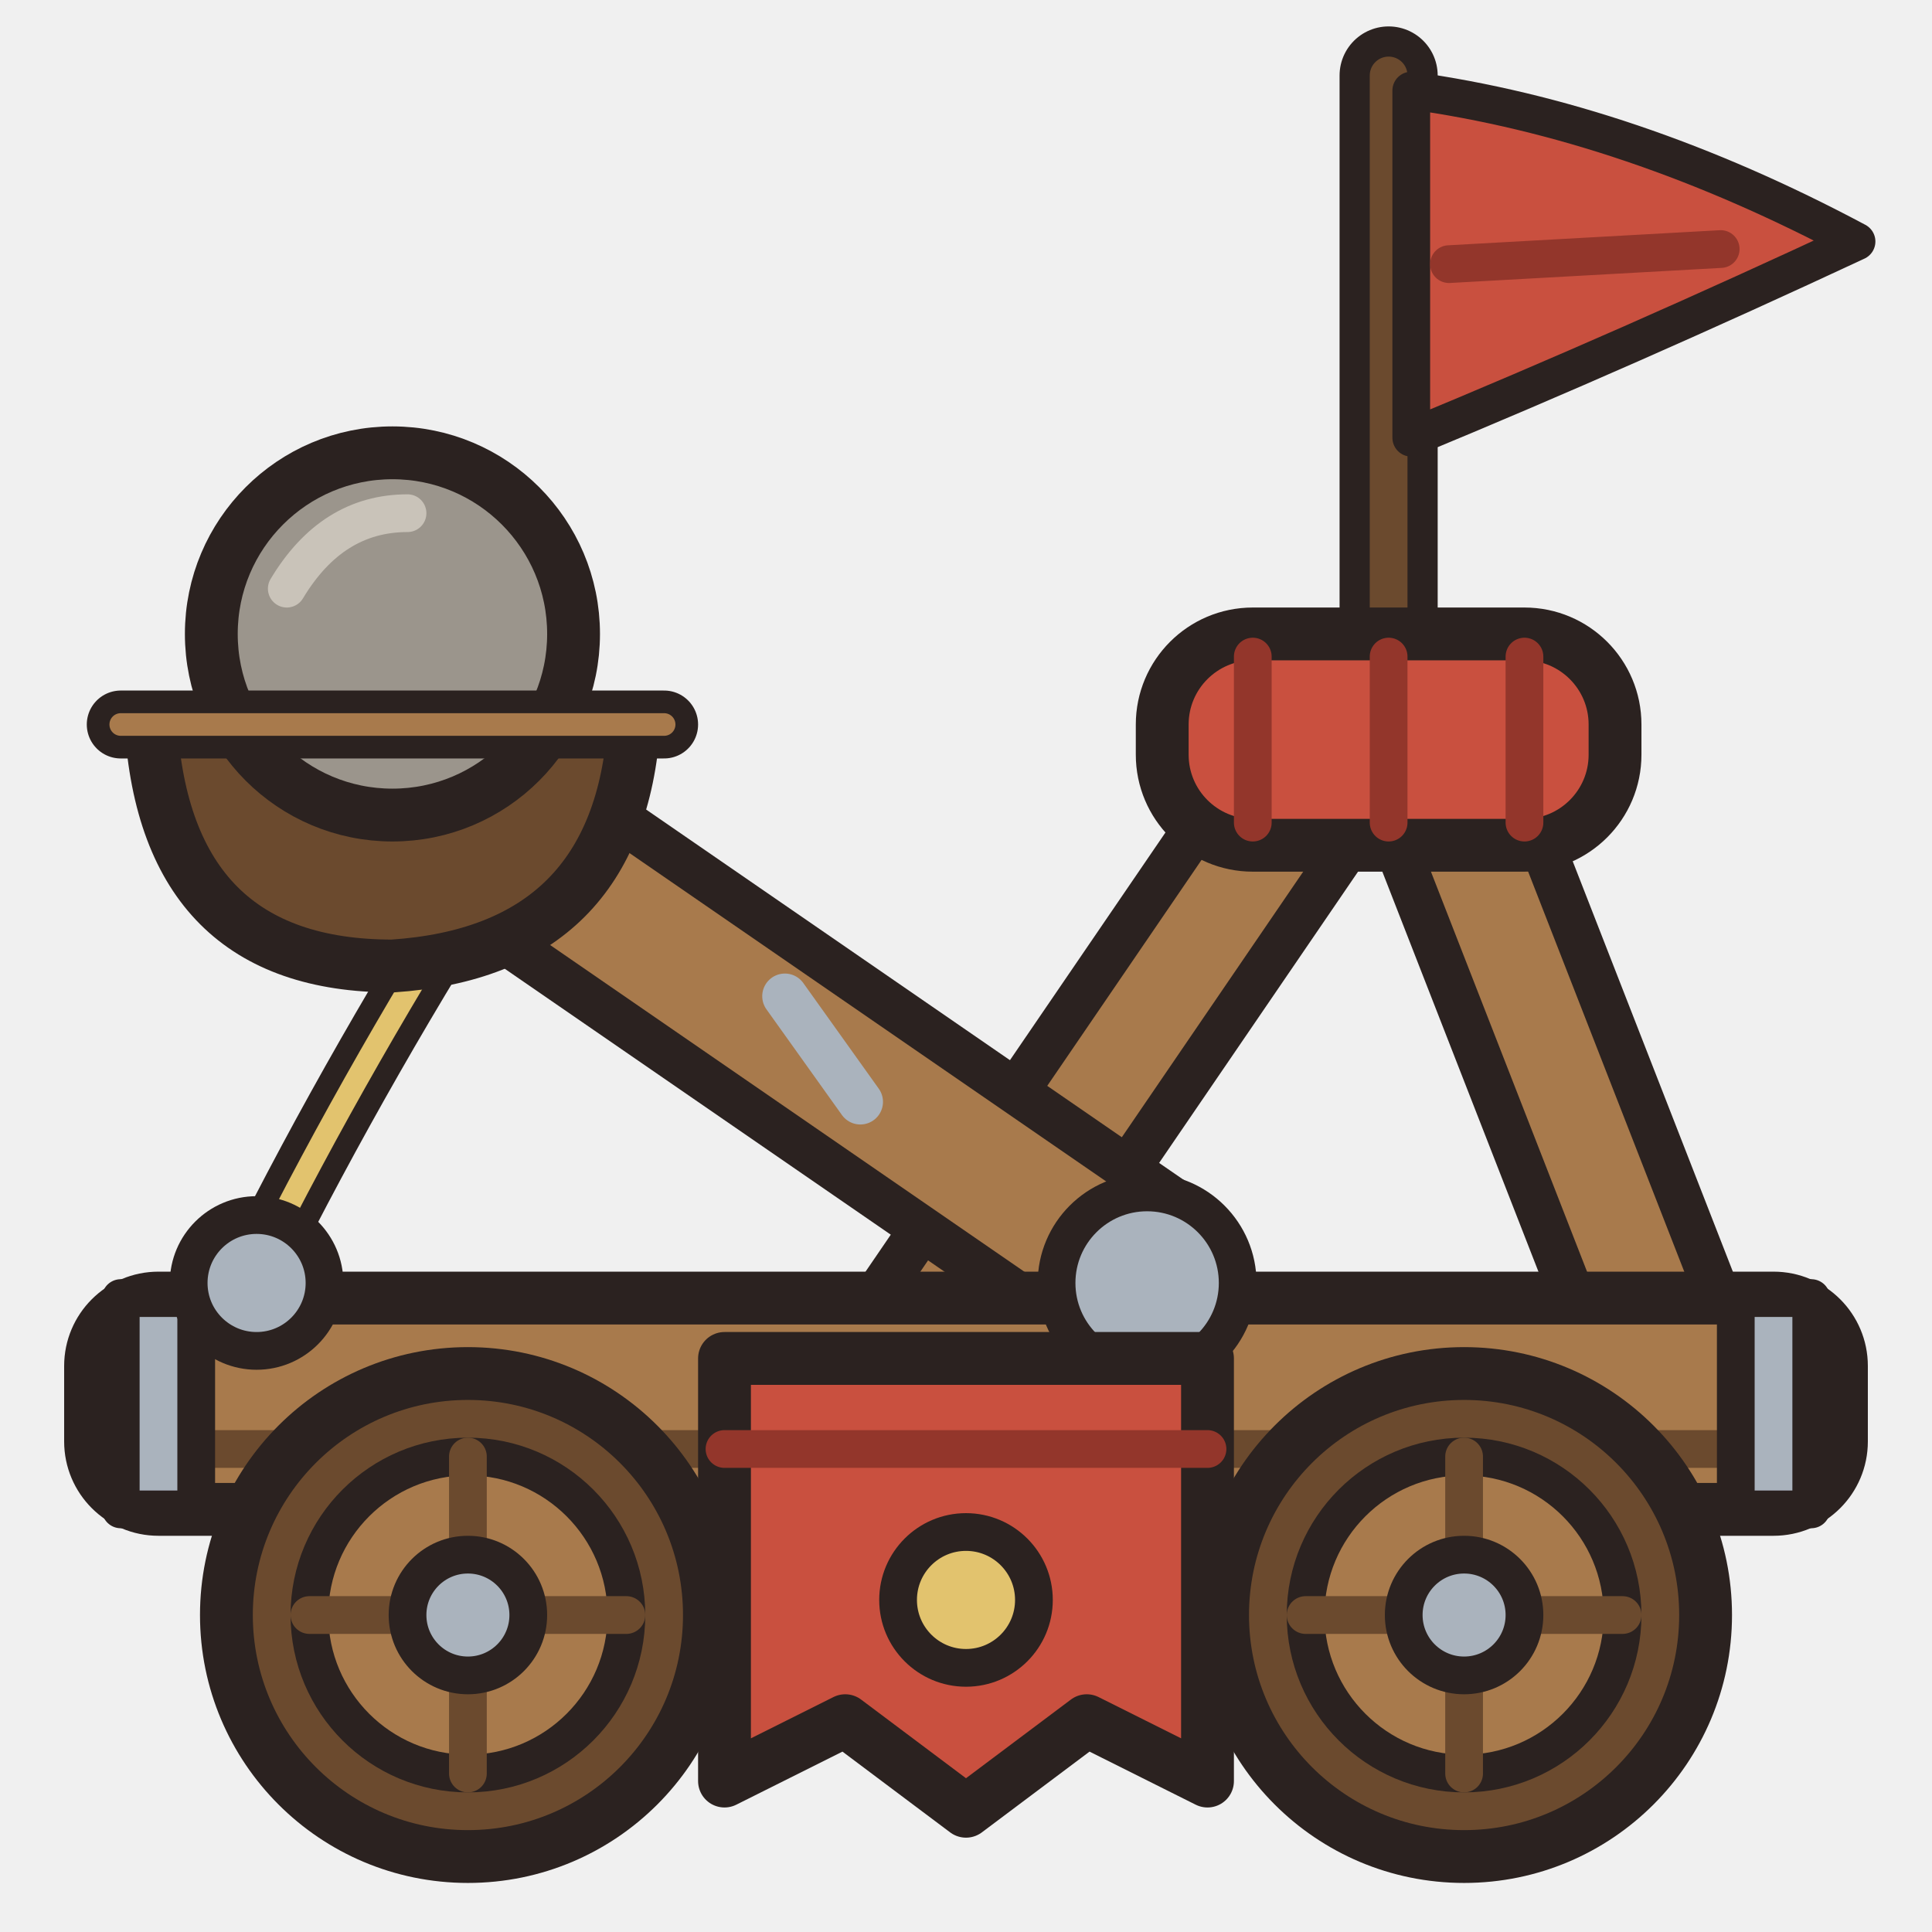
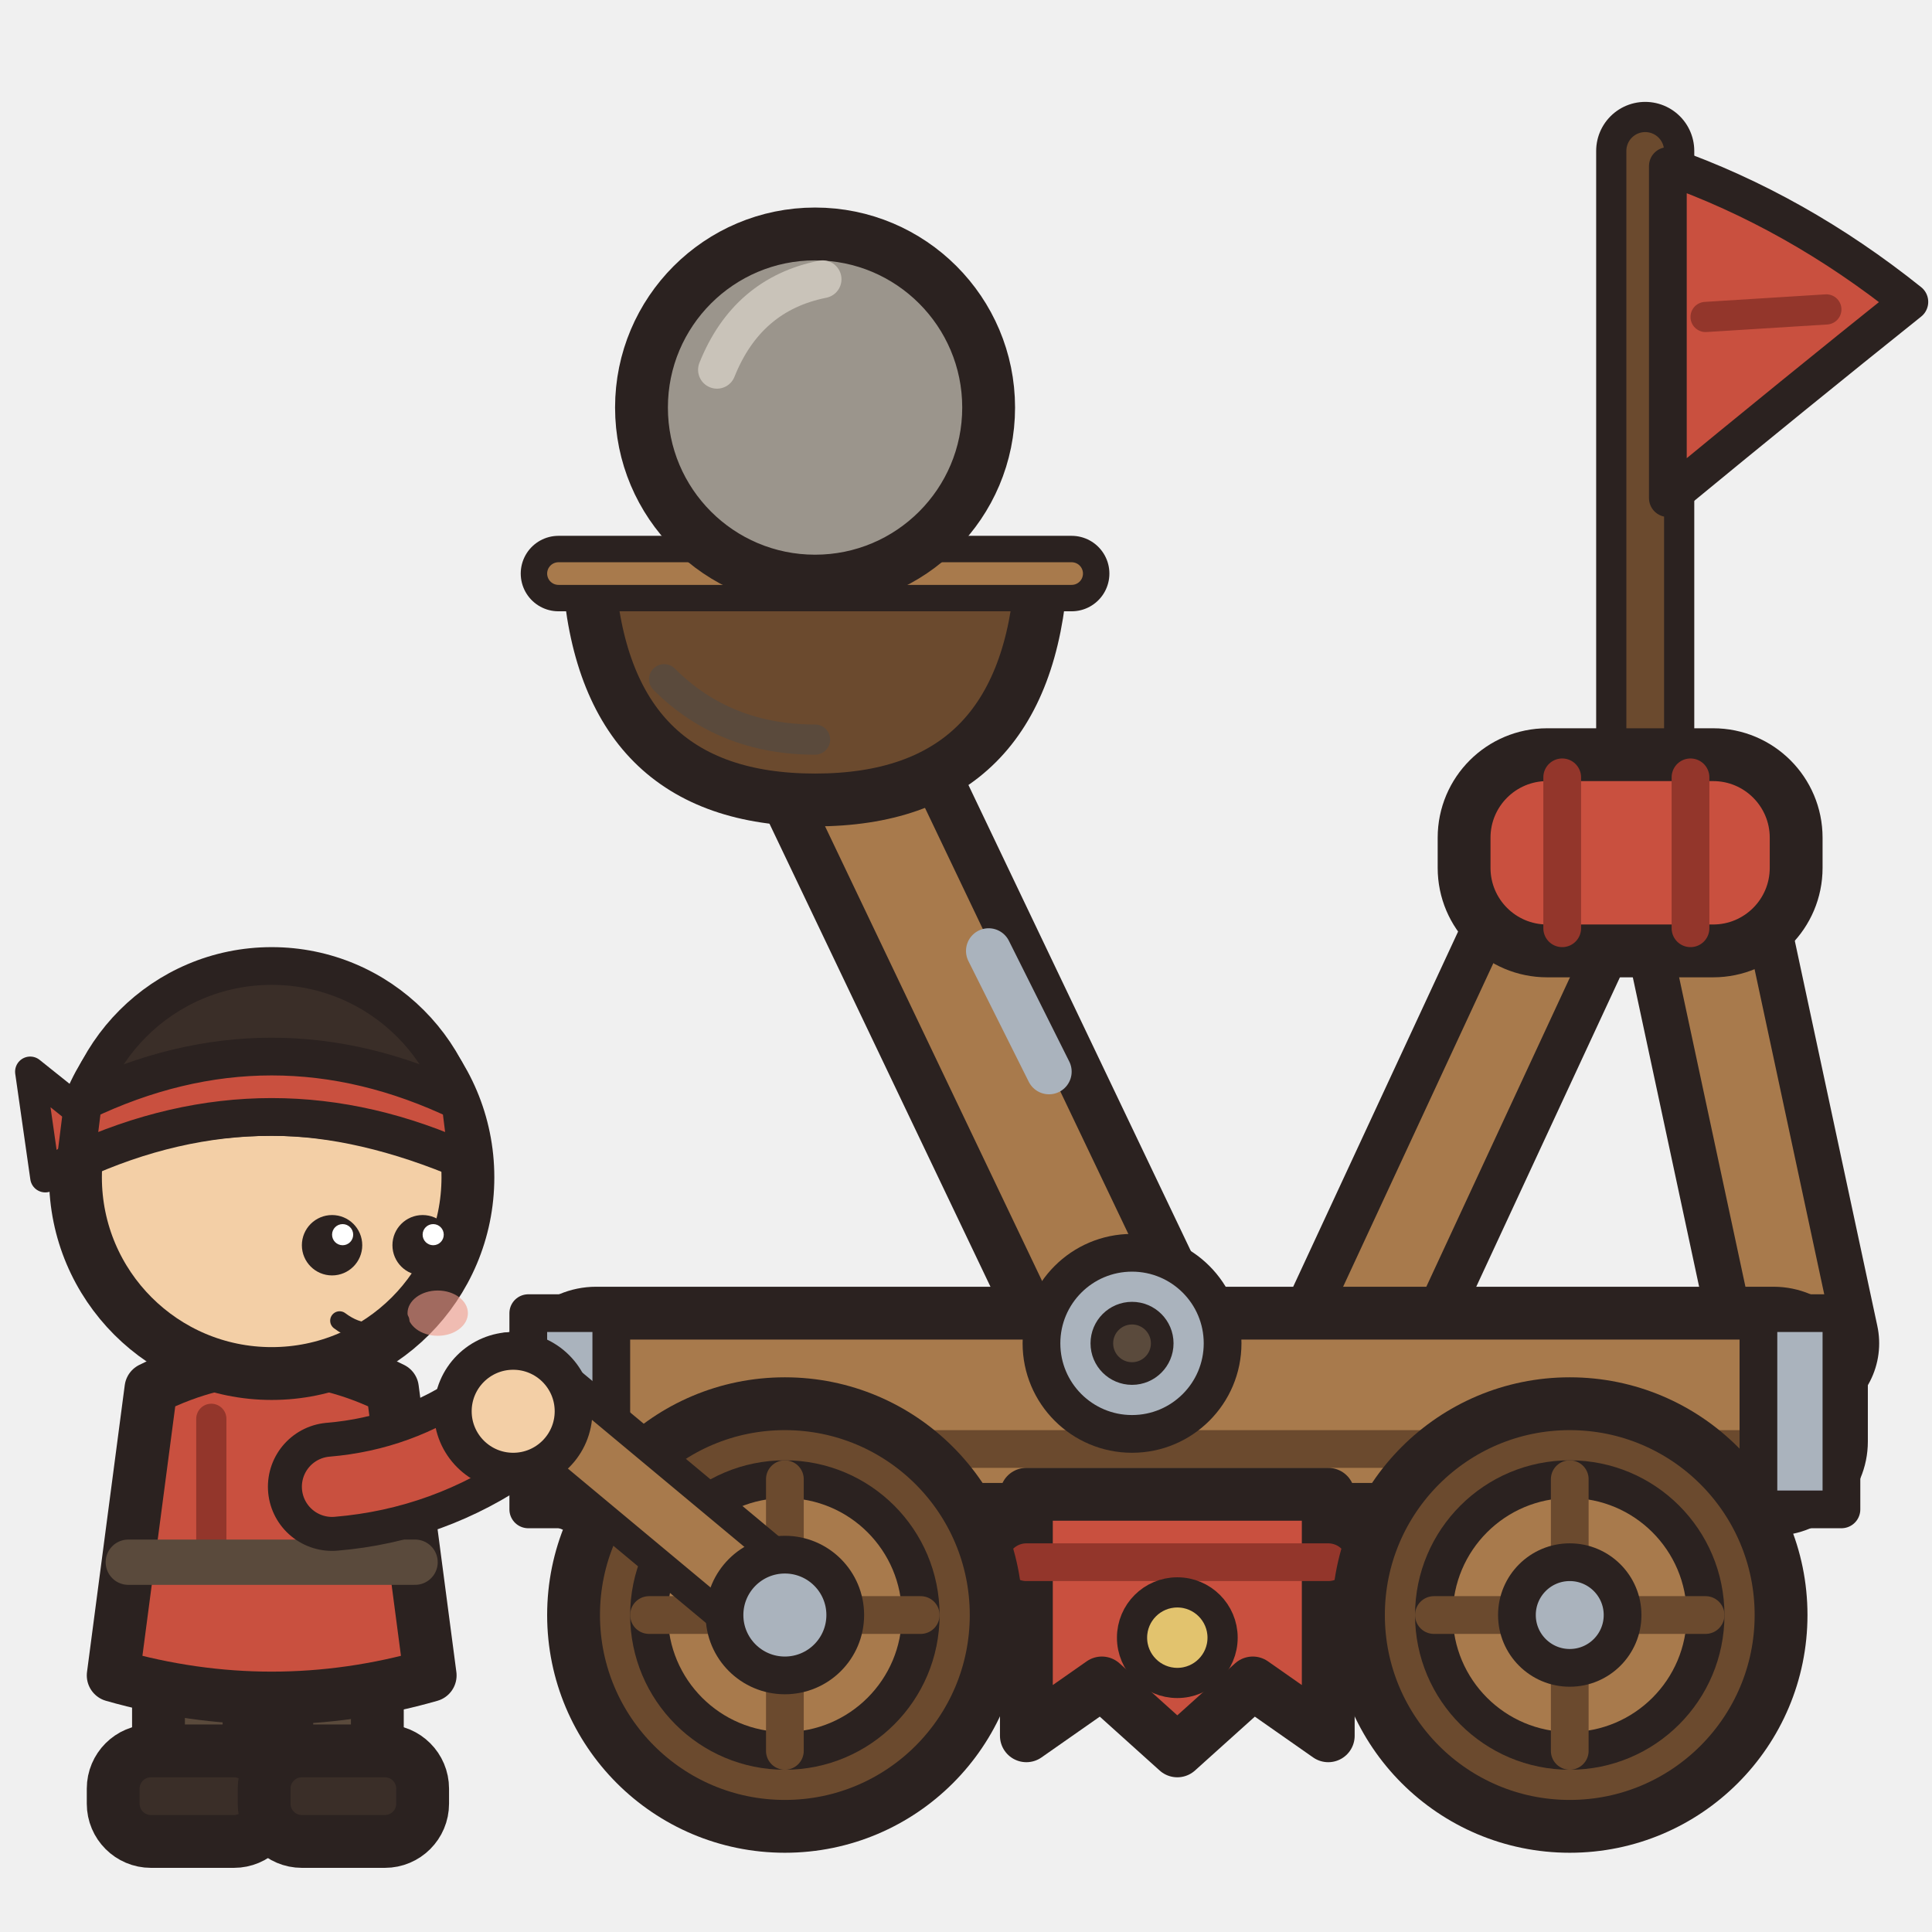
<svg xmlns="http://www.w3.org/2000/svg" viewBox="0 0 256 256" width="256" height="256">
  <g stroke="#2b2220" stroke-width="7" stroke-linejoin="round" stroke-linecap="round">
-     <line x1="184" y1="96" x2="184" y2="10" stroke-width="13" />
-     <line x1="184" y1="96" x2="184" y2="10" stroke="#6b4a2e" stroke-width="5" />
-     <path d="M187 12 Q216 16 246 32 Q216 46 187 58 Z" fill="#c9503f" stroke-width="5" />
-     <path d="M192 35 L228 33" stroke="#93362b" stroke-width="5" />
-     <line x1="120" y1="182" x2="176" y2="100" stroke-width="24" />
-     <line x1="120" y1="182" x2="176" y2="100" stroke="#a87a4c" stroke-width="12" />
-     <line x1="222" y1="182" x2="190" y2="100" stroke-width="24" />
-     <line x1="222" y1="182" x2="190" y2="100" stroke="#a87a4c" stroke-width="12" />
-     <rect x="154" y="84" width="60" height="28" rx="12" fill="#c9503f" />
-     <path d="M166 87 L166 109 M184 87 L184 109 M202 87 L202 109" stroke="#93362b" stroke-width="5" />
-     <path d="M66 112 Q48 140 34 168" fill="none" stroke-width="9" />
-     <path d="M66 112 Q48 140 34 168" fill="none" stroke="#e2c36e" stroke-width="3" />
-     <line x1="152" y1="170" x2="62" y2="108" stroke-width="28" />
-     <line x1="152" y1="170" x2="62" y2="108" stroke="#a87a4c" stroke-width="16" />
-     <path d="M104 132 L114 146" stroke="#aab3bd" stroke-width="6" />
-     <path d="M20 96 Q22 128 52 128 Q82 126 84 96 Z" fill="#6b4a2e" />
-     <circle cx="52" cy="84" r="24" fill="#9b958c" />
-     <path d="M38 78 Q44 68 54 68" fill="none" stroke="#c9c3b9" stroke-width="5" />
-     <path d="M16 96 L88 96" stroke-width="9" />
-     <path d="M16 96 L88 96" stroke="#a87a4c" stroke-width="3" />
-     <rect x="12" y="172" width="232" height="28" rx="9" fill="#a87a4c" />
-     <path d="M20 192 L236 192" stroke="#6b4a2e" stroke-width="5" />
-     <rect x="16" y="172" width="10" height="28" fill="#aab3bd" stroke-width="5" />
-     <rect x="230" y="172" width="10" height="28" fill="#aab3bd" stroke-width="5" />
-     <circle cx="152" cy="170" r="12" fill="#aab3bd" stroke-width="5" />
-     <circle cx="34" cy="170" r="9" fill="#aab3bd" stroke-width="5" />
-     <path d="M96 180 L160 180 L160 236 L144 228 L128 240 L112 228 L96 236 Z" fill="#c9503f" />
-     <path d="M96 192 L160 192" stroke="#93362b" stroke-width="5" />
-     <circle cx="128" cy="212" r="9" fill="#e2c36e" stroke-width="5" />
-     <circle cx="62" cy="214" r="32" fill="#6b4a2e" />
-     <circle cx="62" cy="214" r="21" fill="#a87a4c" stroke-width="5" />
-     <path d="M41 214 L83 214 M62 193 L62 235" stroke="#6b4a2e" stroke-width="5" />
-     <circle cx="62" cy="214" r="8" fill="#aab3bd" stroke-width="5" />
-     <circle cx="194" cy="214" r="32" fill="#6b4a2e" />
-     <circle cx="194" cy="214" r="21" fill="#a87a4c" stroke-width="5" />
-     <path d="M173 214 L215 214 M194 193 L194 235" stroke="#6b4a2e" stroke-width="5" />
-     <circle cx="194" cy="214" r="8" fill="#aab3bd" stroke-width="5" />
+     <line x1="218" y1="104" x2="218" y2="20" stroke-width="13" />
+     <line x1="218" y1="104" x2="218" y2="20" stroke="#6b4a2e" stroke-width="5" />
+     <path d="M221 22 Q238 28 253 40 Q238 52 221 66 Z" fill="#c9503f" stroke-width="5" />
+     <path d="M226 42 L242 41" stroke="#93362b" stroke-width="4" />
+     <line x1="180" y1="178" x2="206" y2="122" stroke-width="22" />
+     <line x1="180" y1="178" x2="206" y2="122" stroke="#a87a4c" stroke-width="10" />
+     <line x1="238" y1="178" x2="226" y2="122" stroke-width="22" />
+     <line x1="238" y1="178" x2="226" y2="122" stroke="#a87a4c" stroke-width="10" />
+     <rect x="194" y="100" width="44" height="26" rx="11" fill="#c9503f" />
+     <path d="M207 103 L207 123 M224 103 L224 123" stroke="#93362b" stroke-width="5" />
+     <line x1="154" y1="188" x2="112" y2="100" stroke-width="26" />
+     <line x1="154" y1="188" x2="112" y2="100" stroke="#a87a4c" stroke-width="13" />
+     <path d="M131 126 L139 142" stroke="#aab3bd" stroke-width="6" />
+     <path d="M78 76 Q80 106 108 106 Q136 106 138 76 Z" fill="#6b4a2e" />
+     <path d="M88 90 Q96 98 108 98" fill="none" stroke="#5a4a3c" stroke-width="4" />
+     <path d="M74 76 L142 76" stroke-width="10" />
+     <path d="M74 76 L142 76" stroke="#a87a4c" stroke-width="3" />
+     <circle cx="108" cy="54" r="23" fill="#9b958c" />
+     <path d="M95 49 Q99 39 109 37" fill="none" stroke="#c9c3b9" stroke-width="5" />
+     <rect x="70" y="174" width="174" height="26" rx="9" fill="#a87a4c" />
+     <path d="M80 192 L234 192" stroke="#6b4a2e" stroke-width="5" />
+     <rect x="70" y="174" width="11" height="26" fill="#aab3bd" stroke-width="5" />
+     <rect x="233" y="174" width="11" height="26" fill="#aab3bd" stroke-width="5" />
+     <circle cx="150" cy="178" r="12" fill="#aab3bd" stroke-width="5" />
+     <circle cx="150" cy="178" r="4" fill="#5a4a3c" stroke-width="3" />
+     <path d="M136 198 L176 198 L176 230 L166 223 L156 232 L146 223 L136 230 Z" fill="#c9503f" />
+     <path d="M136 207 L176 207" stroke="#93362b" stroke-width="5" />
+     <circle cx="156" cy="217" r="6" fill="#e2c36e" stroke-width="4" />
+     <circle cx="104" cy="214" r="28" fill="#6b4a2e" />
+     <circle cx="104" cy="214" r="18" fill="#a87a4c" stroke-width="5" />
+     <path d="M86 214 L122 214 M104 196 L104 232" stroke="#6b4a2e" stroke-width="5" />
+     <circle cx="208" cy="214" r="28" fill="#6b4a2e" />
+     <circle cx="208" cy="214" r="18" fill="#a87a4c" stroke-width="5" />
+     <path d="M190 214 L226 214 M208 196 L208 232" stroke="#6b4a2e" stroke-width="5" />
+     <circle cx="208" cy="214" r="7" fill="#aab3bd" stroke-width="5" />
+     <line x1="104" y1="214" x2="68" y2="184" stroke-width="15" />
+     <line x1="104" y1="214" x2="68" y2="184" stroke="#a87a4c" stroke-width="7" />
+     <circle cx="104" cy="214" r="8" fill="#aab3bd" stroke-width="5" />
+     <rect x="21" y="218" width="12" height="20" rx="3" fill="#5a4a3c" />
+     <rect x="38" y="218" width="12" height="20" rx="3" fill="#5a4a3c" />
+     <rect x="15" y="232" width="21" height="12" rx="5" fill="#3a2e28" />
+     <rect x="35" y="232" width="21" height="12" rx="5" fill="#3a2e28" />
+     <path d="M20 184 Q36 176 52 184 L57 222 Q36 228 15 222 Z" fill="#c9503f" />
+     <path d="M28 188 L28 204" stroke="#93362b" stroke-width="4" />
+     <path d="M17 207 L55 207" stroke="#5a4a3c" stroke-width="6" />
+     <circle cx="36" cy="156" r="26" fill="#f3cfa6" />
+     <path d="M10 154 A26 26 0 0 1 62 154 Q48 148 36 148 Q22 148 10 154 Z" fill="#3a2e28" stroke-width="5" />
+     <path d="M14 150 L4 142 L6 156 Z" fill="#c9503f" stroke-width="4" />
+     <path d="M11 146 Q36 134 61 146 L62 154 Q36 142 10 154 Z" fill="#c9503f" stroke-width="5" />
+     <path d="M44 197 Q56 196 66 189" fill="none" stroke-width="17" />
+     <path d="M44 197 Q56 196 66 189" fill="none" stroke="#c9503f" stroke-width="8" />
+     <circle cx="68" cy="187" r="8" fill="#f3cfa6" stroke-width="5" />
  </g>
+   <circle cx="44" cy="165" r="4" fill="#2b2220" />
+   <circle cx="56" cy="165" r="4" fill="#2b2220" />
+   <circle cx="45.4" cy="163.6" r="1.4" fill="#fff" />
+   <circle cx="57.4" cy="163.6" r="1.4" fill="#fff" />
+   <ellipse cx="58" cy="174" rx="4" ry="3" fill="#f09a88" opacity="0.6" />
+   <path d="M45 175 Q49 178 53 175" fill="none" stroke="#2b2220" stroke-width="2.5" stroke-linecap="round" />
</svg>
